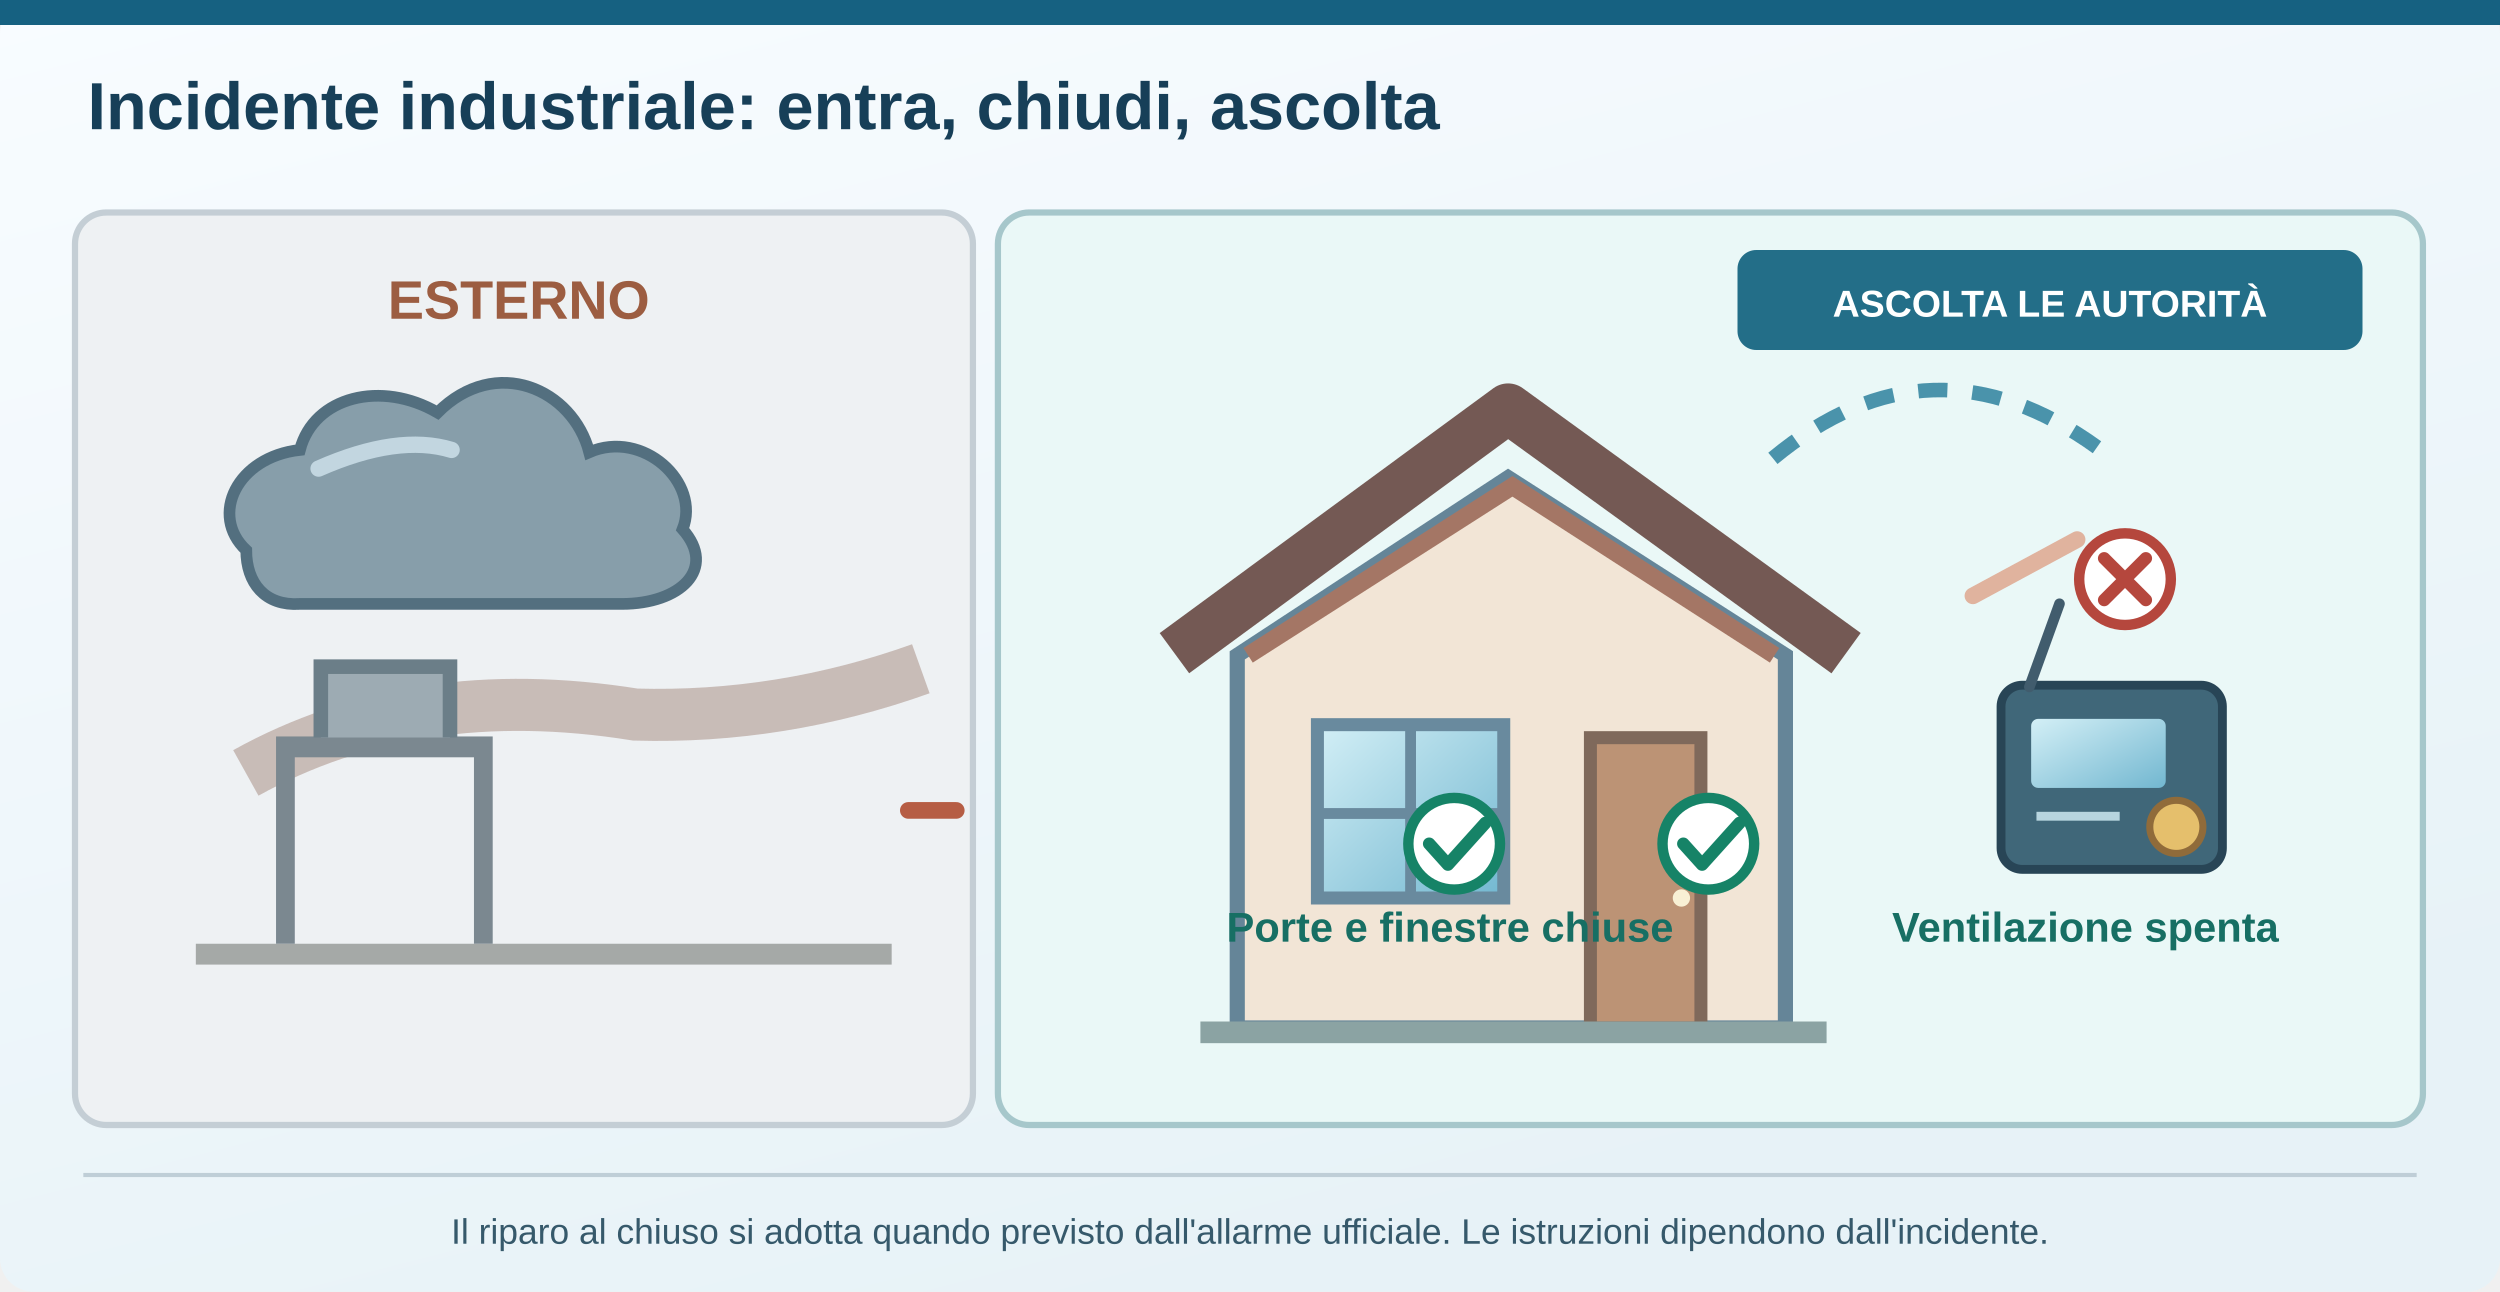
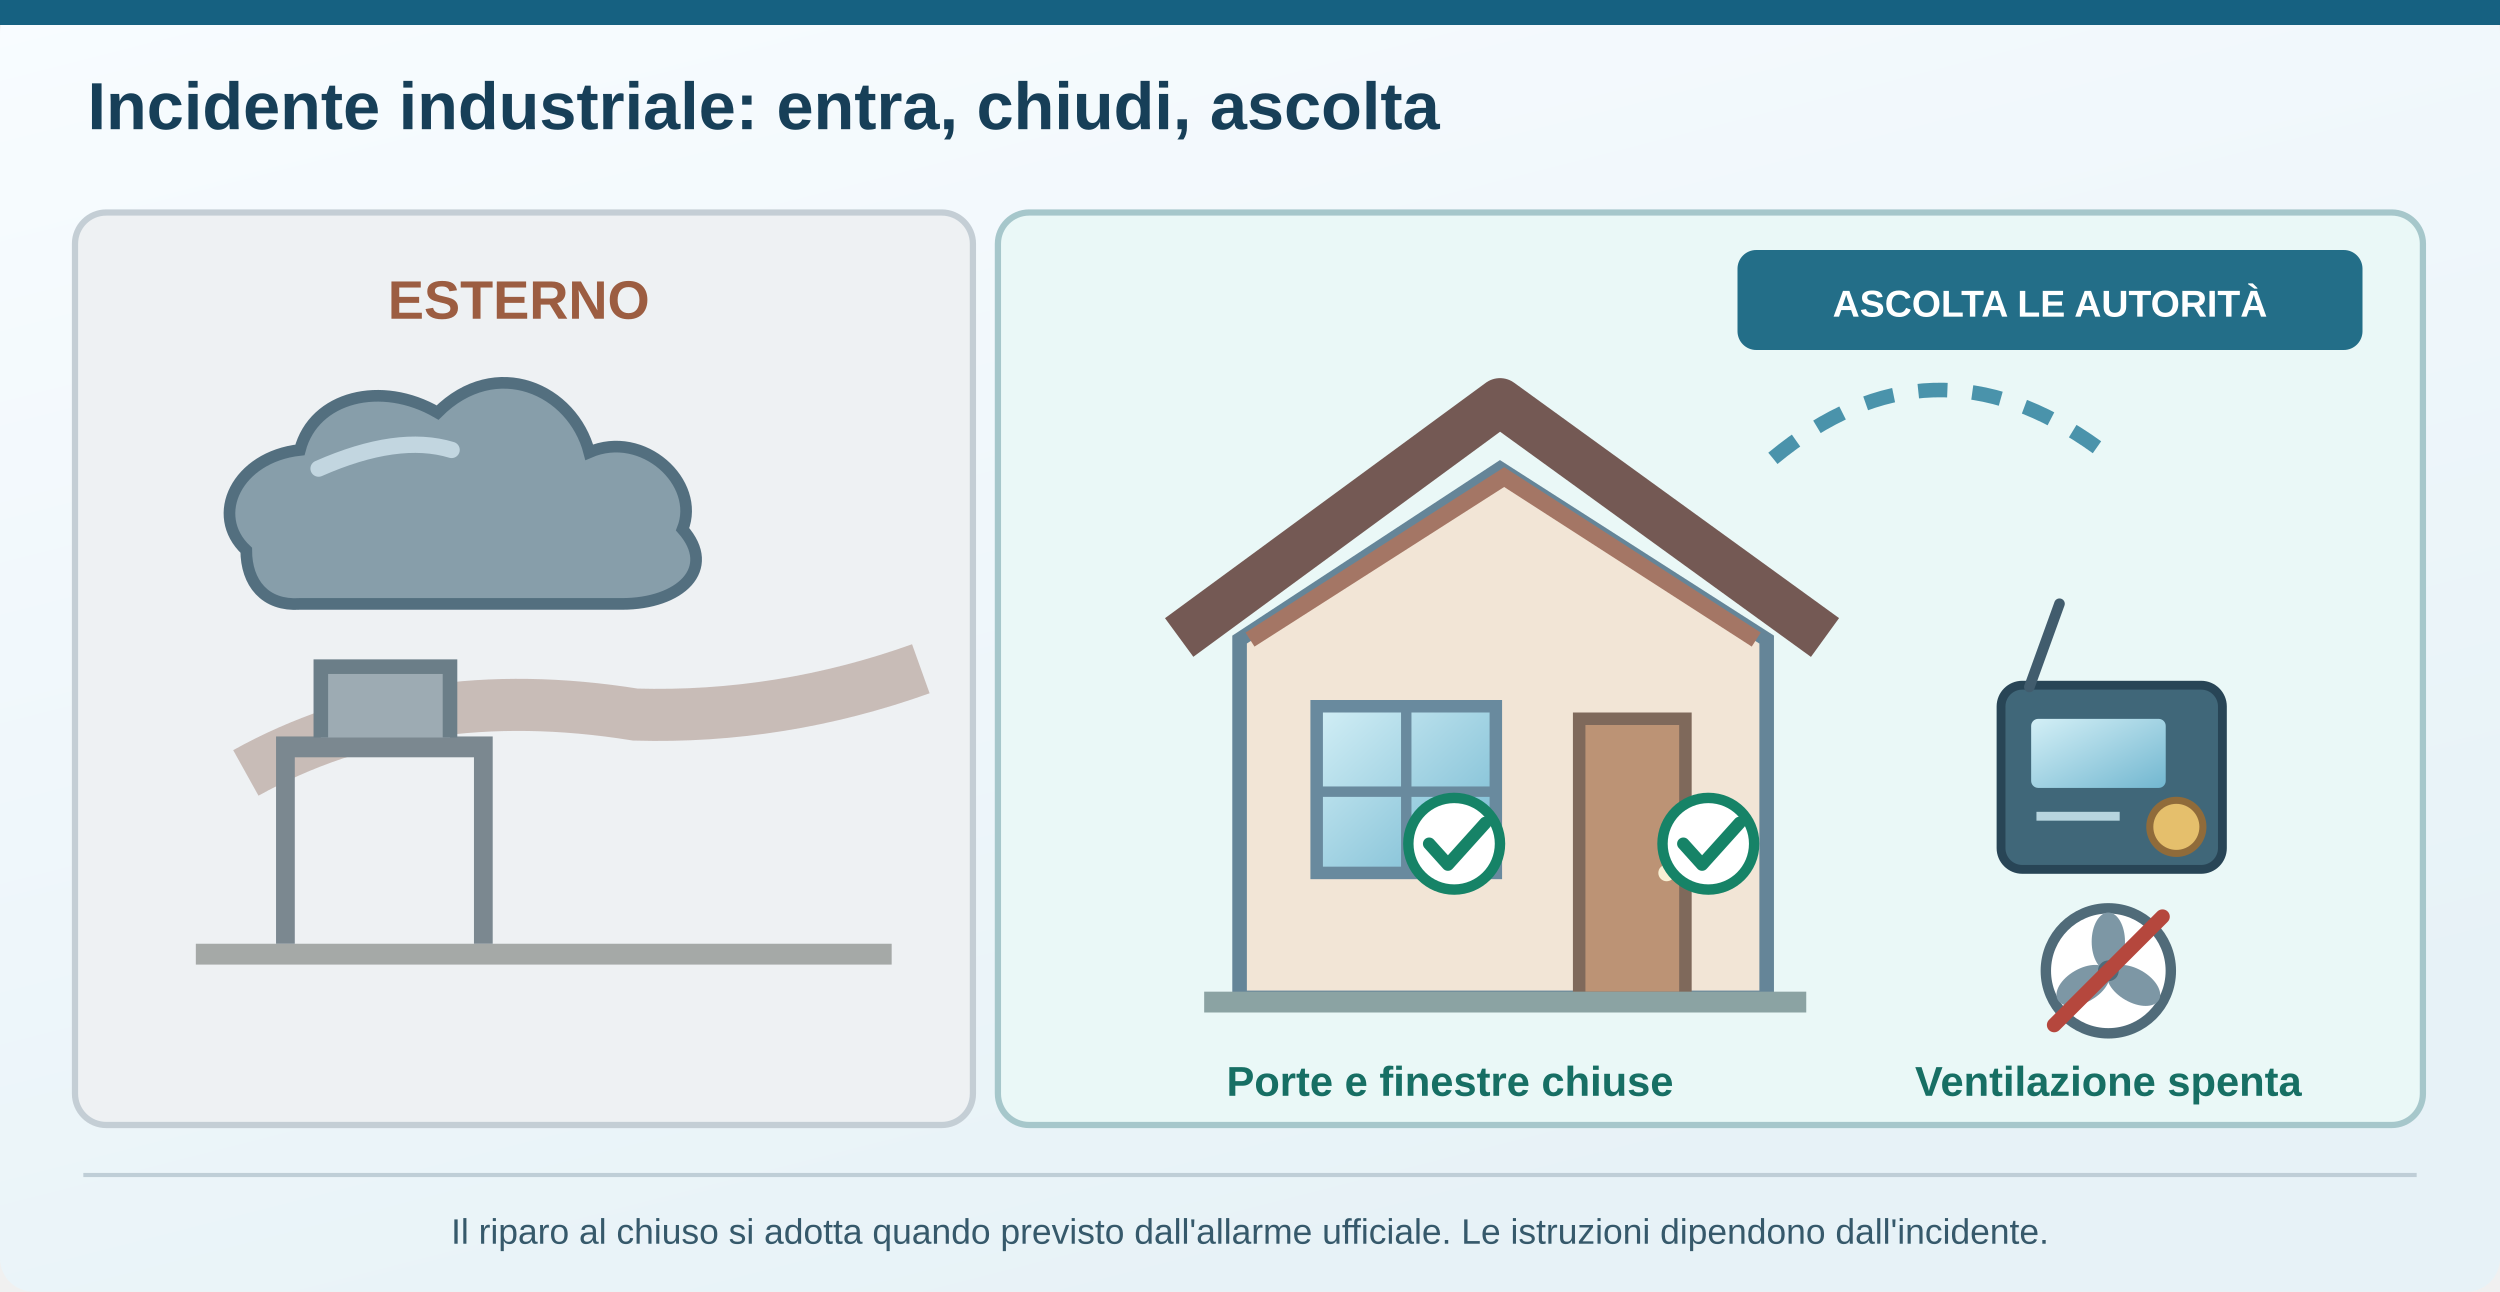
<svg xmlns="http://www.w3.org/2000/svg" width="1200" height="620" viewBox="0 0 1200 620" role="img" aria-labelledby="title desc">
  <defs>
    <linearGradient id="wash" x1="0" y1="0" x2=".5" y2="1">
      <stop stop-color="#f8fcff" />
      <stop offset="1" stop-color="#e7f2f7" />
    </linearGradient>
    <linearGradient id="sea" x1="0" y1="0" x2="0" y2="1">
      <stop stop-color="#91d3e7" />
      <stop offset="1" stop-color="#1f749d" />
    </linearGradient>
    <linearGradient id="glass" x1="0" y1="0" x2="1" y2="1">
      <stop stop-color="#d3eff6" />
      <stop offset="1" stop-color="#72b7d0" />
    </linearGradient>
  </defs>
  <rect width="1200" height="620" rx="16" fill="url(#wash)" />
  <rect width="1200" height="12" fill="#166181" />
  <text x="42" y="62" font-family="Arial,Helvetica,sans-serif" font-size="32" font-weight="700" fill="#173f58" text-anchor="start">Incidente industriale: entra, chiudi, ascolta</text>
  <rect x="36" y="102" width="431" height="438" rx="15" fill="#eef1f3" stroke="#c4ced5" stroke-width="3" />
  <rect x="479" y="102" width="684" height="438" rx="15" fill="#eaf8f7" stroke="#a6c7cb" stroke-width="3" />
  <g transform="translate(107 179) scale(1.12)">
    <path d="M10 76 C-6 61 6 36 33 33 C39 10 68 3 92 17 C117 -8 150 7 157 34 C180 24 205 47 197 67 C212 84 196 99 171 99 H33 C18 100 10 90 10 76Z" fill="#879eaa" stroke="#536f7f" stroke-width="5" />
    <path d="M41 41 Q75 26 98 33" fill="none" stroke="#c2d6e0" stroke-width="7" stroke-linecap="round" />
  </g>
  <path d="M118 371 Q199 326 305 343 Q375 345 442 321" fill="none" stroke="#b8a59e" stroke-width="25" opacity=".7" />
  <path d="M94 458 H428" stroke="#a5a9a7" stroke-width="10" />
  <path d="M137 453 V358 H232 V453 M137 359 H232" stroke="#7b8890" stroke-width="9" fill="none" />
  <path d="M154 354 V320 H216 V354" fill="#9dabb3" stroke="#6b7e88" stroke-width="7" />
  <text x="249" y="153" font-family="Arial,Helvetica,sans-serif" font-size="26" font-weight="700" fill="#9c5d41" text-anchor="middle">ESTERNO</text>
-   <path d="M436 389 l23 0" stroke="#b65d44" stroke-width="8" stroke-linecap="round" />
-   <g transform="translate(545 170) scale(1.04)">
+   <g transform="translate(548 168) scale(1.0)">
    <path d="M18 138 L172 25 L328 138" fill="none" stroke="#745954" stroke-width="23" stroke-linejoin="round" />
    <path d="M47 139 V311 H300 V139 L172 57Z" fill="#f2e5d6" stroke="#658598" stroke-width="7" />
    <path d="M52 139 L174 61 L295 139" fill="none" stroke="#a47665" stroke-width="8" />
    <rect x="84" y="171" width="86" height="80" fill="url(#glass)" stroke="#698a9e" stroke-width="6" />
    <path d="M127 171 V251 M84 212 H170" stroke="#698a9e" stroke-width="5" />
    <rect x="210" y="177" width="51" height="134" fill="#bc9375" stroke="#7f695b" stroke-width="6" />
    <circle cx="252" cy="251" r="4" fill="#f8f0d4" />
    <path d="M30 313 H319" stroke="#8ba3a3" stroke-width="10" />
  </g>
  <circle cx="698" cy="405" r="22" fill="white" stroke="#168367" stroke-width="5" />
  <path d="M686 405 l9 10 18 -20" fill="none" stroke="#168367" stroke-width="6" stroke-linecap="round" stroke-linejoin="round" />
  <circle cx="820" cy="405" r="22" fill="white" stroke="#168367" stroke-width="5" />
  <path d="M808 405 l9 10 18 -20" fill="none" stroke="#168367" stroke-width="6" stroke-linecap="round" stroke-linejoin="round" />
  <g transform="translate(952 300) scale(0.85)">
    <rect x="10" y="34" width="125" height="104" rx="12" fill="#406779" stroke="#284556" stroke-width="5" />
    <path d="M26 35 L43 -12" stroke="#415c6d" stroke-width="6" stroke-linecap="round" />
    <rect x="27" y="53" width="76" height="39" rx="4" fill="url(#glass)" />
    <circle cx="109" cy="114" r="15" fill="#e5bf6c" stroke="#906b3a" stroke-width="4" />
    <path d="M30 108 H77" stroke="#b7d5df" stroke-width="5" />
  </g>
  <path d="M851 220 Q927 157 1007 215" fill="none" stroke="#4a93ab" stroke-width="7" stroke-dasharray="14 12" />
  <rect x="834" y="120" width="300" height="48" rx="9" fill="#236e88" />
  <text x="984" y="152" font-family="Arial,Helvetica,sans-serif" font-size="18" font-weight="700" fill="white" text-anchor="middle">ASCOLTA LE AUTORITÀ</text>
-   <text x="696" y="452" font-family="Arial,Helvetica,sans-serif" font-size="20" font-weight="700" fill="#176f64" text-anchor="middle">Porte e finestre chiuse</text>
-   <text x="1001" y="452" font-family="Arial,Helvetica,sans-serif" font-size="20" font-weight="700" fill="#176f64" text-anchor="middle">Ventilazione spenta</text>
-   <path d="M947 286 l50 -27" stroke="#d56d45" stroke-width="8" stroke-linecap="round" opacity=".5" />
-   <circle cx="1020" cy="278" r="22" fill="white" stroke="#b5473d" stroke-width="5" />
-   <path d="M1010 268 l20 20 M1030 268 l-20 20" fill="none" stroke="#b5473d" stroke-width="6" stroke-linecap="round" stroke-linejoin="round" />
+   <text x="696" y="526" font-family="Arial,Helvetica,sans-serif" font-size="20" font-weight="700" fill="#176f64" text-anchor="middle">Porte e finestre chiuse</text>
+   <text x="1012" y="526" font-family="Arial,Helvetica,sans-serif" font-size="20" font-weight="700" fill="#176f64" text-anchor="middle">Ventilazione spenta</text>
+   <g transform="translate(1012 466)">
+     <circle r="30" fill="white" stroke="#506b79" stroke-width="5" />
+     <ellipse cx="0" cy="-14" rx="8" ry="14" fill="#7d97a5" />
+     <ellipse cx="0" cy="-14" rx="8" ry="14" fill="#7d97a5" transform="rotate(120)" />
+     <ellipse cx="0" cy="-14" rx="8" ry="14" fill="#7d97a5" transform="rotate(240)" />
+     <circle r="5" fill="#506b79" />
+     <path d="M-26 26 L26 -26" stroke="#b5473d" stroke-width="7" stroke-linecap="round" />
+   </g>
  <path d="M40 564 H1160" stroke="#bfced7" stroke-width="2" />
  <text x="600" y="597" font-family="Arial,Helvetica,sans-serif" font-size="17" font-weight="400" fill="#36596b" text-anchor="middle">Il riparo al chiuso si adotta quando previsto dall'allarme ufficiale. Le istruzioni dipendono dall'incidente.</text>
</svg>
